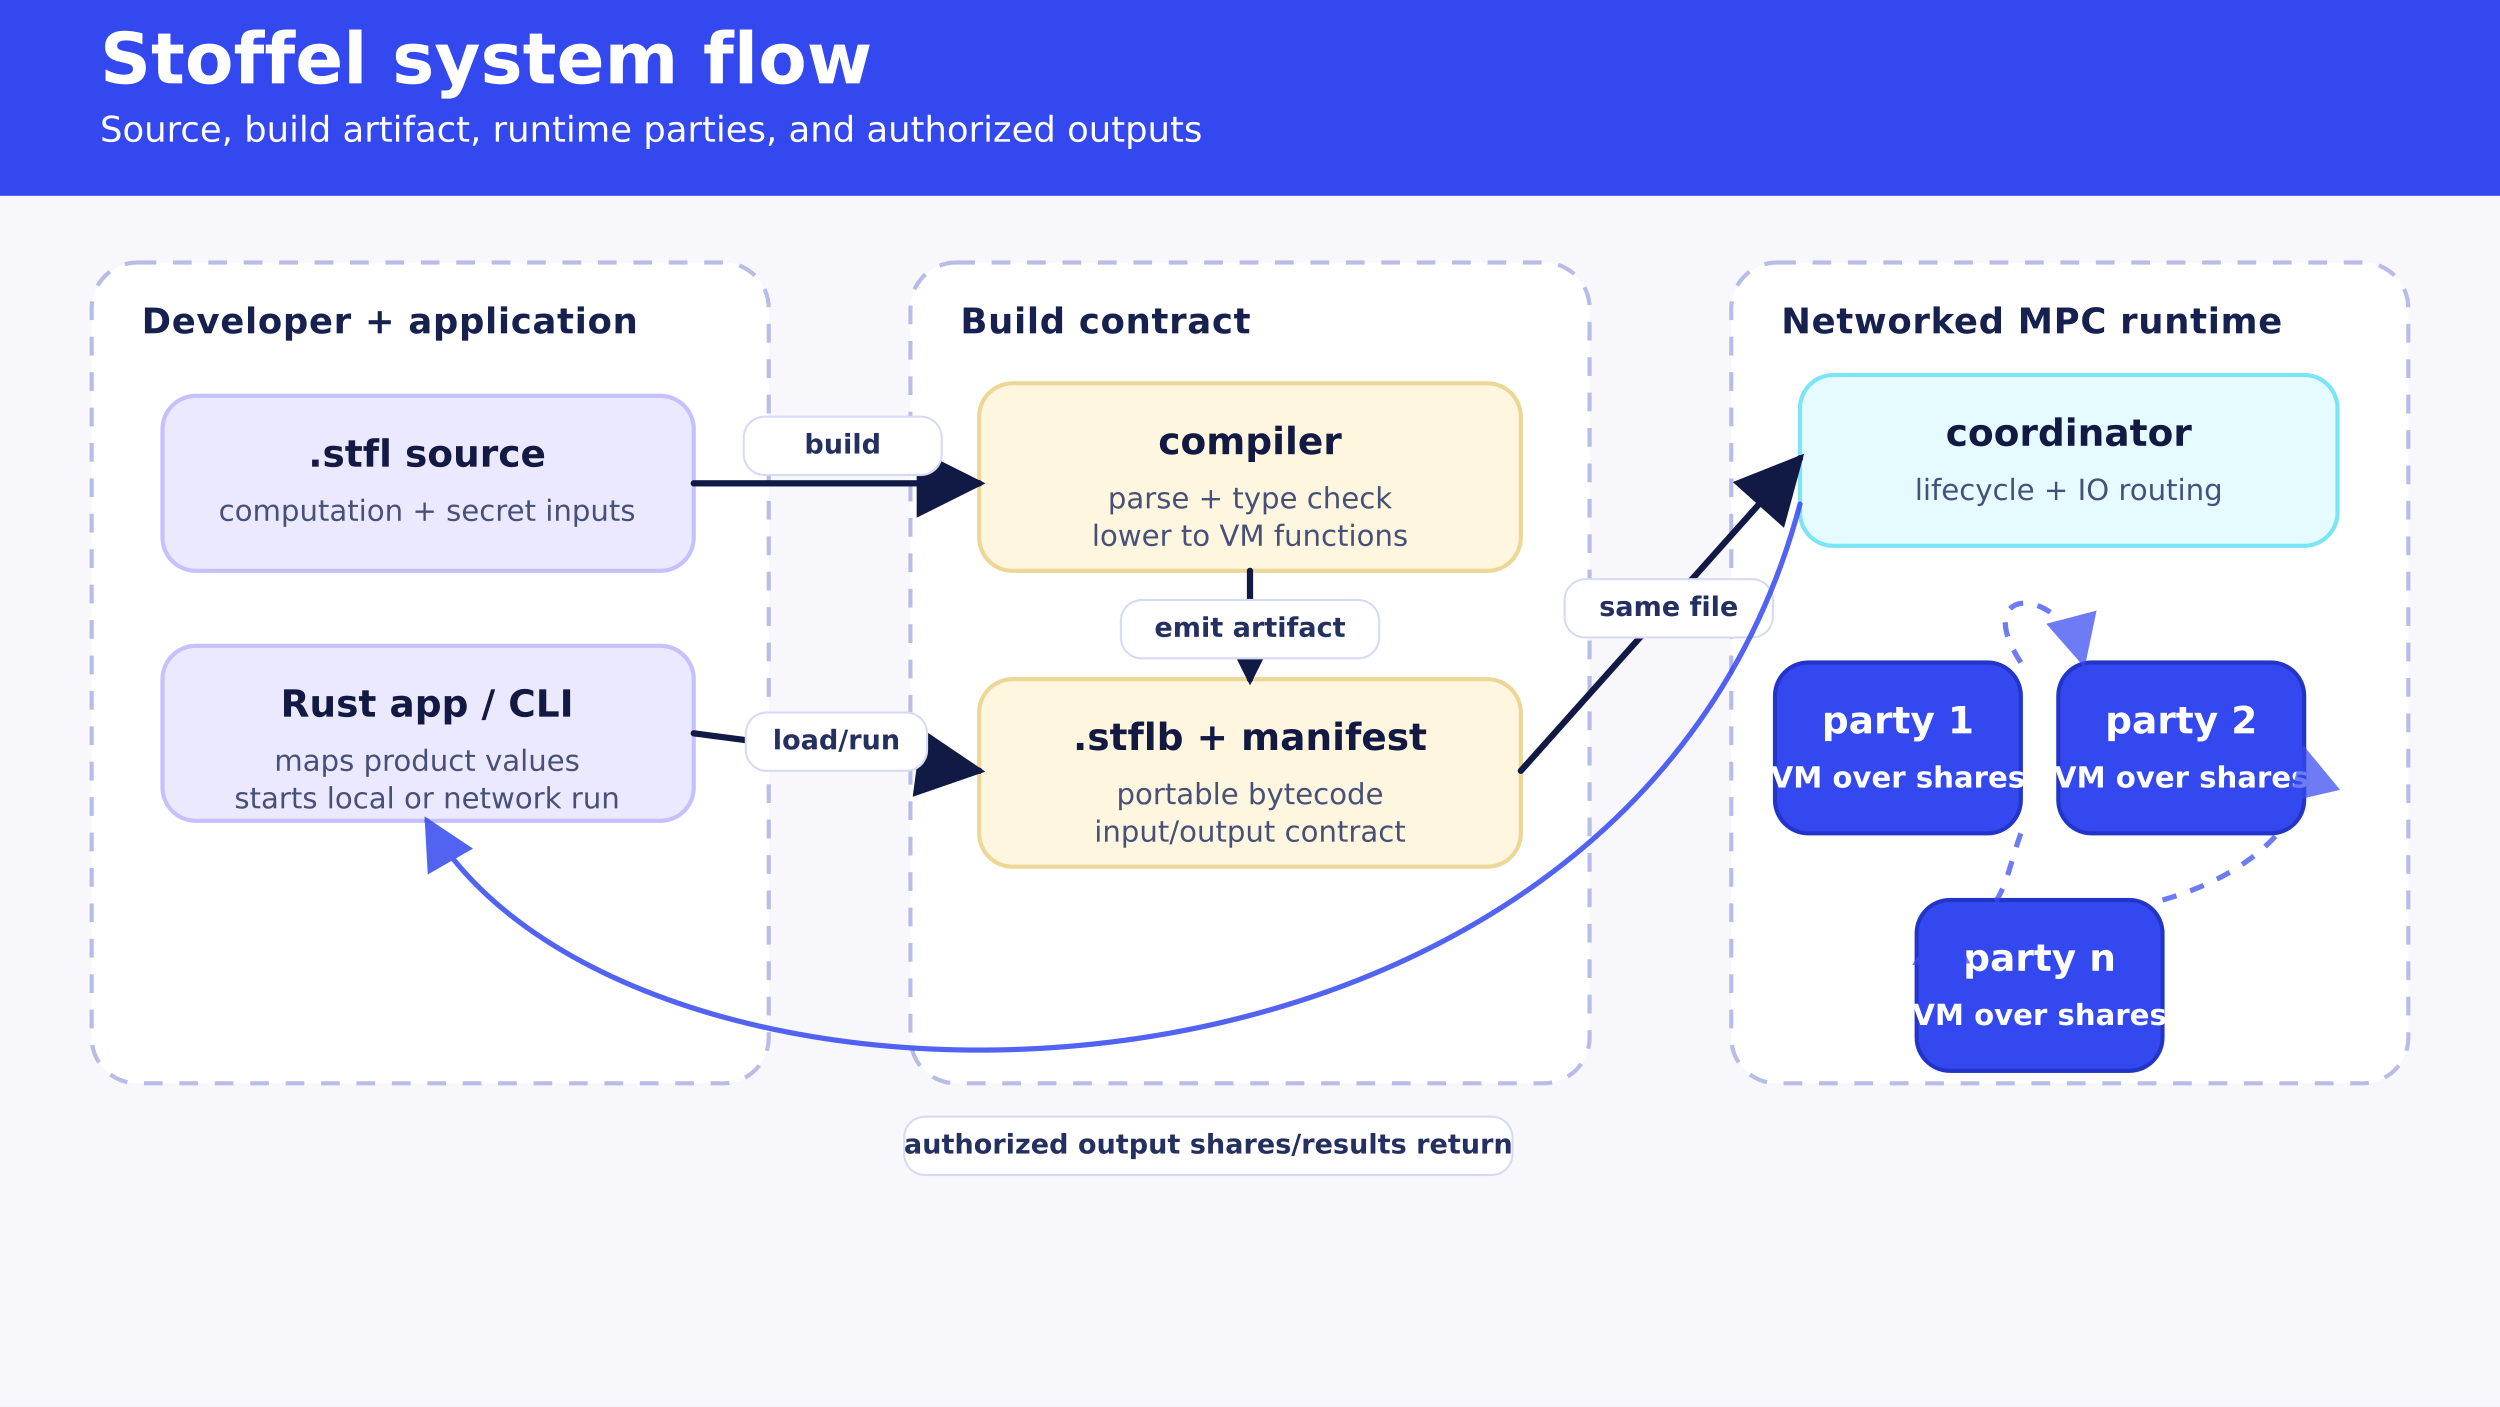
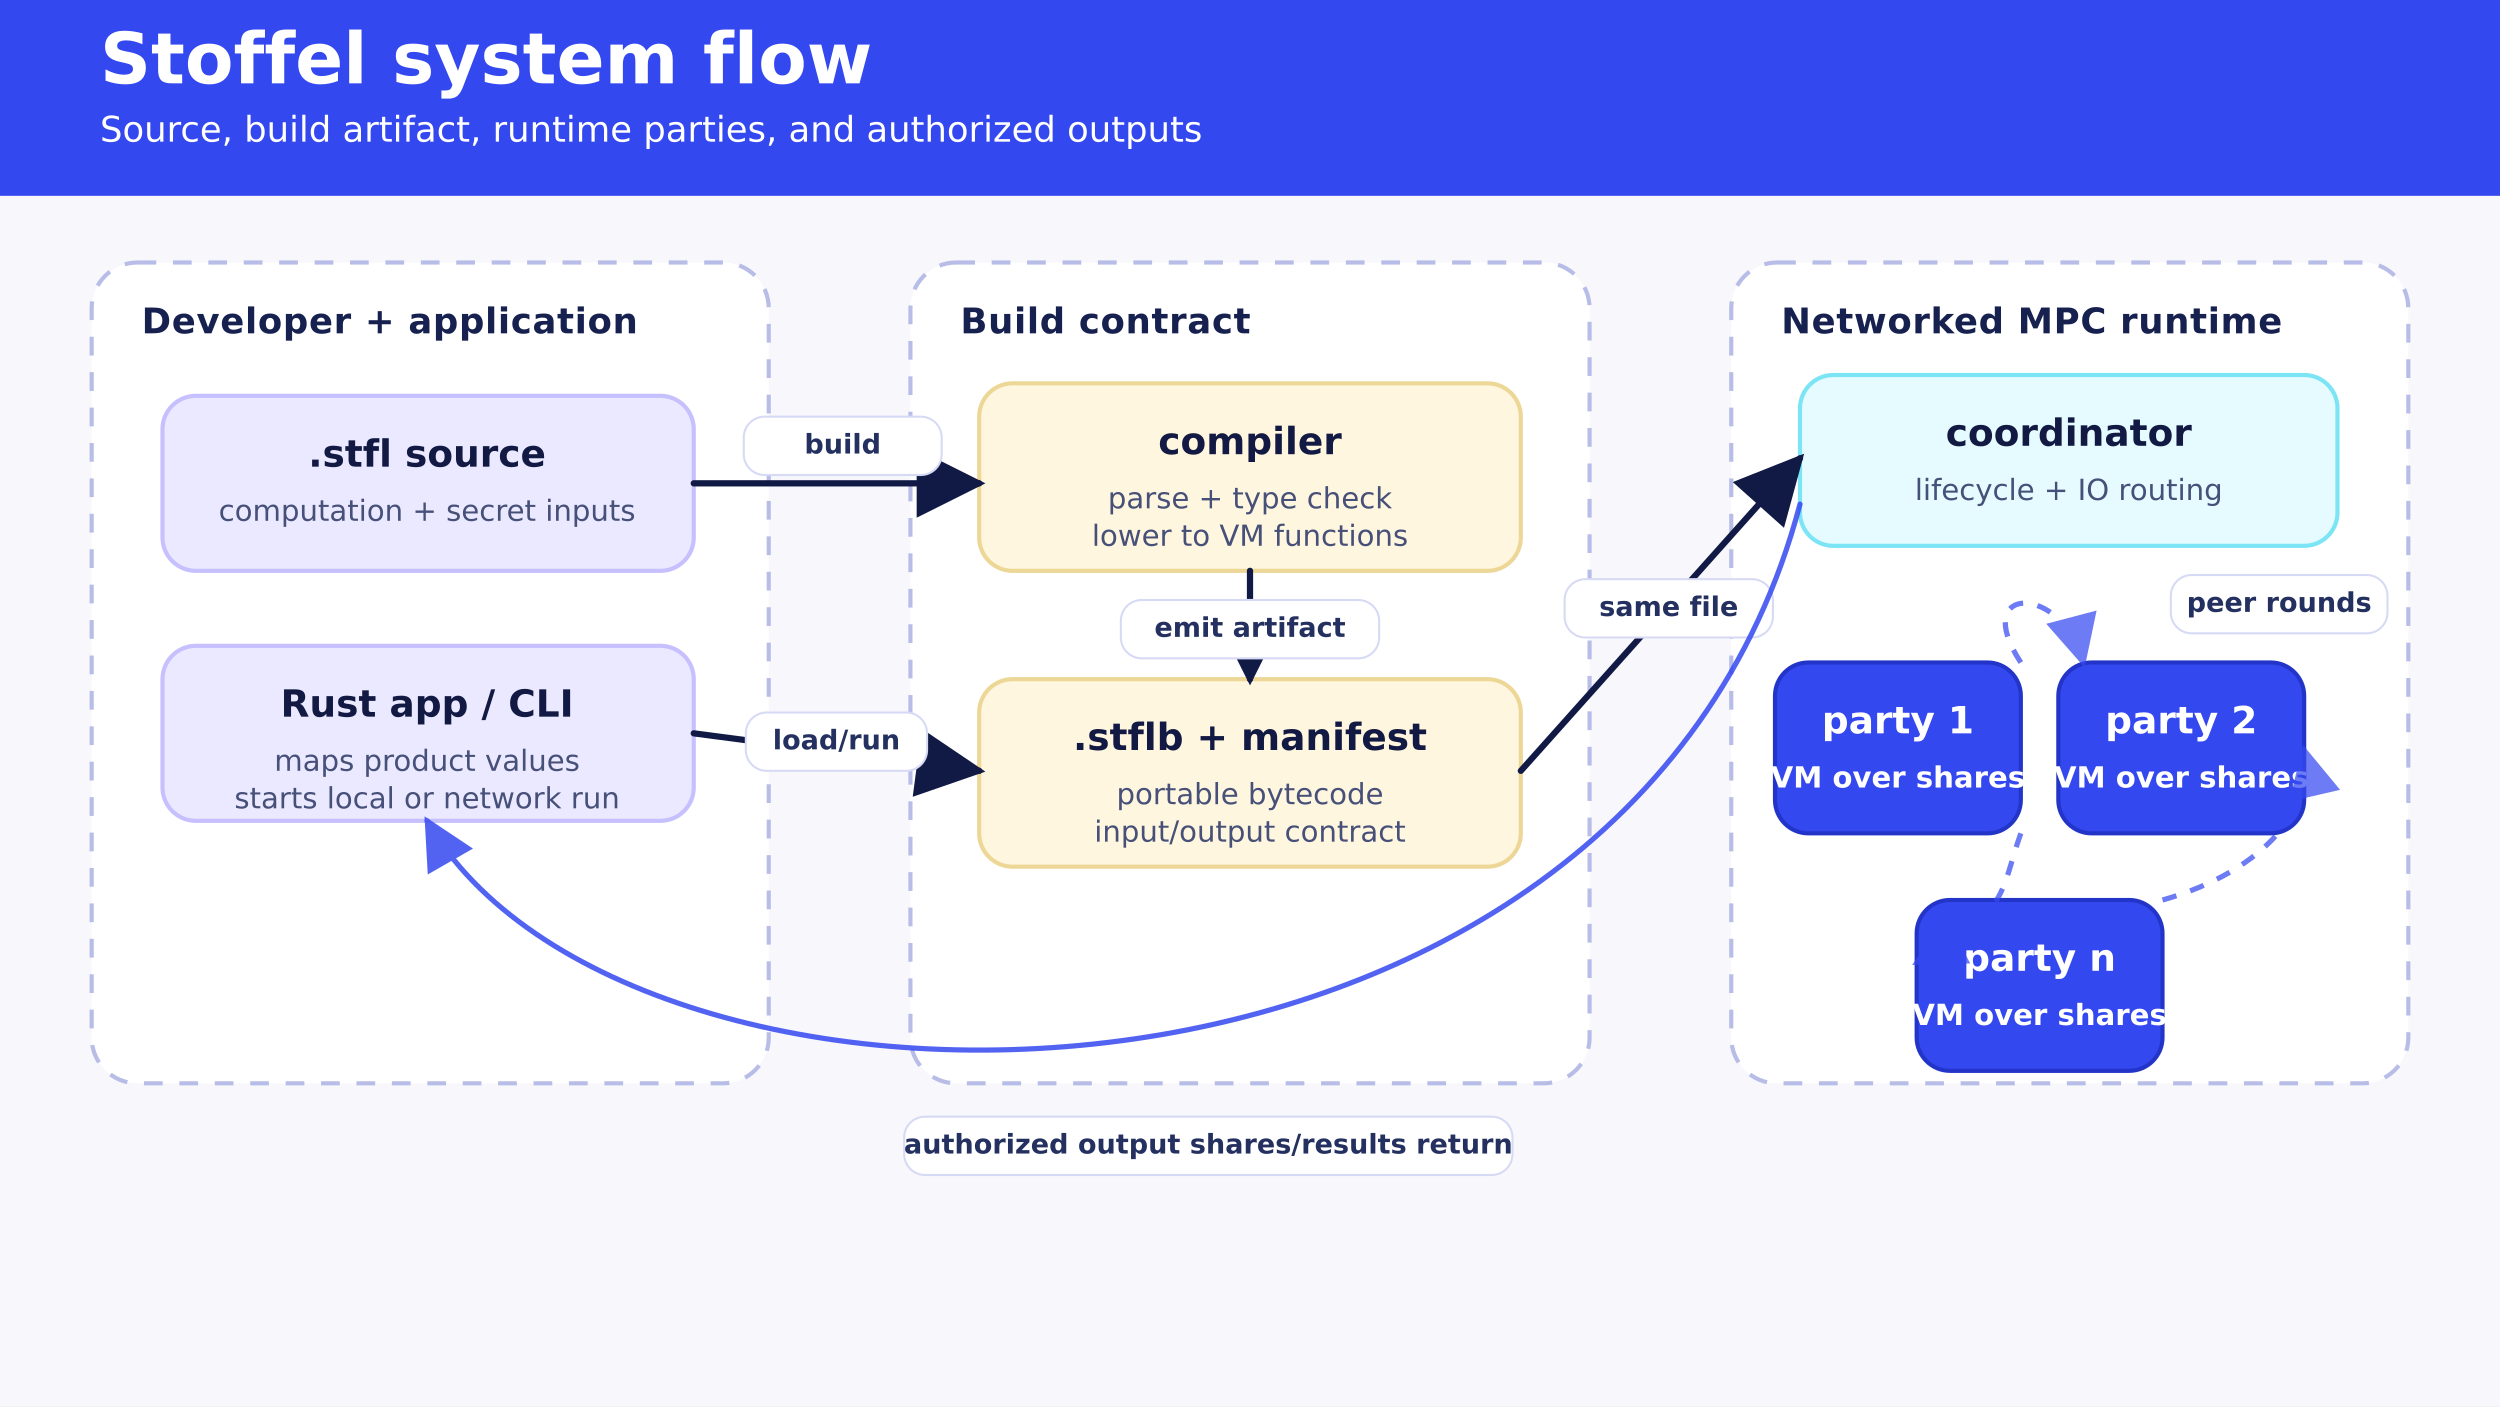
<svg xmlns="http://www.w3.org/2000/svg" width="1200" height="675" viewBox="0 0 1200 675" role="img" aria-labelledby="title desc">
  <defs>
    <style>
:root { color-scheme: light; }
.bg { fill: #f8f8fc; }
.header { fill: #3448f0; }
.title { font-family: 'DejaVu Sans', Arial, sans-serif; font-size: 34px; font-weight: 700; fill: #ffffff; }
.subtitle { font-family: 'DejaVu Sans', Arial, sans-serif; font-size: 17px; font-weight: 500; fill: #ffffff; }
.zone { fill: #ffffff; stroke: #b8bde8; stroke-width: 2; stroke-dasharray: 9 8; rx: 22; }
.zone-title { font-family: 'DejaVu Sans', Arial, sans-serif; font-size: 17px; font-weight: 700; fill: #17214f; letter-spacing: .02em; }
.card { fill: #ffffff; stroke: #c6cbef; stroke-width: 2; rx: 16; }
.card-lav { fill: #ebe9ff; stroke: #c6c0ff; }
.card-cream { fill: #fff6df; stroke: #edd797; }
.card-blue { fill: #3448f0; stroke: #2335c8; }
.card-party { fill: #ffffff; stroke: #3448f0; stroke-width: 3; }
.card-cyan { fill: #e5fbff; stroke: #7be4f5; }
.card-text { font-family: 'DejaVu Sans', Arial, sans-serif; font-size: 18px; font-weight: 700; fill: #121a44; }
.card-sub { font-family: 'DejaVu Sans', Arial, sans-serif; font-size: 14px; font-weight: 400; fill: #465078; }
.white { fill: #ffffff; }
.on-blue-title { font-family: 'DejaVu Sans', Arial, sans-serif; font-size: 18px; font-weight: 700; }
.on-blue-sub { font-family: 'DejaVu Sans', Arial, sans-serif; font-size: 14px; font-weight: 700; }
.small { font-family: 'DejaVu Sans', Arial, sans-serif; font-size: 13px; font-weight: 400; fill: #465078; }
.badge { fill: #5ee3ff; stroke: #28bfdc; stroke-width: 1.5; }
.badge-text { font-family: 'DejaVu Sans', Arial, sans-serif; font-size: 15px; font-weight: 700; fill: #07133d; text-anchor: middle; dominant-baseline: middle; }
.arrow { stroke: #101a45; stroke-width: 3; fill: none; marker-end: url(#arrow); stroke-linecap: round; stroke-linejoin: round; }
.arrow-soft { stroke: #3448f0; stroke-width: 2.5; fill: none; marker-end: url(#arrow-soft); stroke-linecap: round; stroke-linejoin: round; opacity: .85; }
.arrow-dash { stroke: #3448f0; stroke-width: 2.5; fill: none; stroke-dasharray: 7 7; marker-end: url(#arrow-soft); opacity: .72; }
.boundary { stroke: #3448f0; stroke-width: 2.5; fill: none; stroke-dasharray: 8 8; stroke-linecap: round; opacity: .72; }
.label-chip { fill: #ffffff; stroke: #d7daf4; stroke-width: 1; rx: 10; }
.label { font-family: 'DejaVu Sans', Arial, sans-serif; font-size: 13px; font-weight: 700; fill: #24305f; text-anchor: middle; dominant-baseline: middle; }
</style>
    <marker id="arrow" markerWidth="11" markerHeight="11" refX="10" refY="5.5" orient="auto">
      <path d="M0,0 L11,5.5 L0,11 z" fill="#101a45" />
    </marker>
    <marker id="arrow-soft" markerWidth="10" markerHeight="10" refX="9" refY="5" orient="auto">
      <path d="M0,0 L10,5 L0,10 z" fill="#3448f0" />
    </marker>
  </defs>
  <rect class="bg" width="1200" height="675" />
  <rect class="header" x="0" y="0" width="1200" height="94" />
  <text x="48" y="40" class="title">Stoffel system flow</text>
  <text x="48" y="68" class="subtitle" fill="#ffffff" opacity="1" style="fill:#ffffff;color:#ffffff">Source, build artifact, runtime parties, and authorized outputs</text>
  <rect x="44" y="126" width="325" height="394" class="zone" />
  <text x="68" y="160" class="zone-title">Developer + application</text>
  <rect x="437" y="126" width="326" height="394" class="zone" />
  <text x="461" y="160" class="zone-title">Build contract</text>
  <rect x="831" y="126" width="325" height="394" class="zone" />
  <text x="855" y="160" class="zone-title">Networked MPC runtime</text>
  <rect x="78" y="190" width="255" height="84" class="card card-lav" />
  <text x="205" y="224" class="card-text" text-anchor="middle">.stfl source</text>
  <text x="205" y="250" class="card-sub" text-anchor="middle">computation + secret inputs</text>
  <rect x="78" y="310" width="255" height="84" class="card card-lav" />
  <text x="205" y="344" class="card-text" text-anchor="middle">Rust app / CLI</text>
  <text x="205" y="370" class="card-sub" text-anchor="middle">maps product values</text>
  <text x="205" y="388" class="card-sub" text-anchor="middle">starts local or network run</text>
  <rect x="470" y="184" width="260" height="90" class="card card-cream" />
  <text x="600" y="218" class="card-text" text-anchor="middle">compiler</text>
  <text x="600" y="244" class="card-sub" text-anchor="middle">parse + type check</text>
  <text x="600" y="262" class="card-sub" text-anchor="middle">lower to VM functions</text>
  <rect x="470" y="326" width="260" height="90" class="card card-cream" />
  <text x="600" y="360" class="card-text" text-anchor="middle">.stflb + manifest</text>
  <text x="600" y="386" class="card-sub" text-anchor="middle">portable bytecode</text>
  <text x="600" y="404" class="card-sub" text-anchor="middle">input/output contract</text>
  <rect x="864" y="180" width="258" height="82" class="card card-cyan" />
  <text x="993" y="214" class="card-text" text-anchor="middle">coordinator</text>
  <text x="993" y="240" class="card-sub" text-anchor="middle">lifecycle + IO routing</text>
  <rect x="852" y="318" width="118" height="82" class="card card-blue" />
  <text x="911" y="352" class="on-blue-title" fill="#ffffff" opacity="1" style="fill:#ffffff;color:#ffffff" text-anchor="middle">party 1</text>
  <text x="911" y="378" class="on-blue-sub" fill="#ffffff" opacity="1" style="fill:#ffffff;color:#ffffff" text-anchor="middle">VM over shares</text>
  <rect x="988" y="318" width="118" height="82" class="card card-blue" />
  <text x="1047" y="352" class="on-blue-title" fill="#ffffff" opacity="1" style="fill:#ffffff;color:#ffffff" text-anchor="middle">party 2</text>
  <text x="1047" y="378" class="on-blue-sub" fill="#ffffff" opacity="1" style="fill:#ffffff;color:#ffffff" text-anchor="middle">VM over shares</text>
  <rect x="920" y="432" width="118" height="82" class="card card-blue" />
  <text x="979" y="466" class="on-blue-title" fill="#ffffff" opacity="1" style="fill:#ffffff;color:#ffffff" text-anchor="middle">party n</text>
  <text x="979" y="492" class="on-blue-sub" fill="#ffffff" opacity="1" style="fill:#ffffff;color:#ffffff" text-anchor="middle">VM over shares</text>
  <path d="M333,232 L470,232" class="arrow" />
  <rect x="357" y="200" width="95" height="28" class="label-chip" />
  <text x="404.5" y="214" class="label">build</text>
  <path d="M333,352 L470,370" class="arrow" />
  <rect x="358" y="342" width="87" height="28" class="label-chip" />
  <text x="401.5" y="356" class="label">load/run</text>
  <path d="M600,274 L600,326" class="arrow" />
  <rect x="538" y="288" width="124" height="28" class="label-chip" />
  <text x="600.0" y="302" class="label">emit artifact</text>
  <path d="M730,370 L864,220" class="arrow" />
  <rect x="751" y="278" width="100" height="28" class="label-chip" />
  <text x="801.0" y="292" class="label">same file</text>
  <path d="M864,242 C780,560 300,560 205,394" class="arrow-soft" />
  <rect x="434" y="536" width="292" height="28" class="label-chip" />
  <text x="580.0" y="550" class="label">authorized output shares/results return</text>
  <path d="M970,318 C945,280 990,280 1000,318" class="arrow-dash" />
  <path d="M970,400 C960,428 965,438 920,462" class="arrow-dash" />
  <path d="M1038,432 C1088,418 1112,386 1106,360" class="arrow-dash" />
+   <rect x="1042" y="276" width="104" height="28" class="label-chip" />
+   <text x="1094.0" y="290" class="label">peer rounds</text>
</svg>
